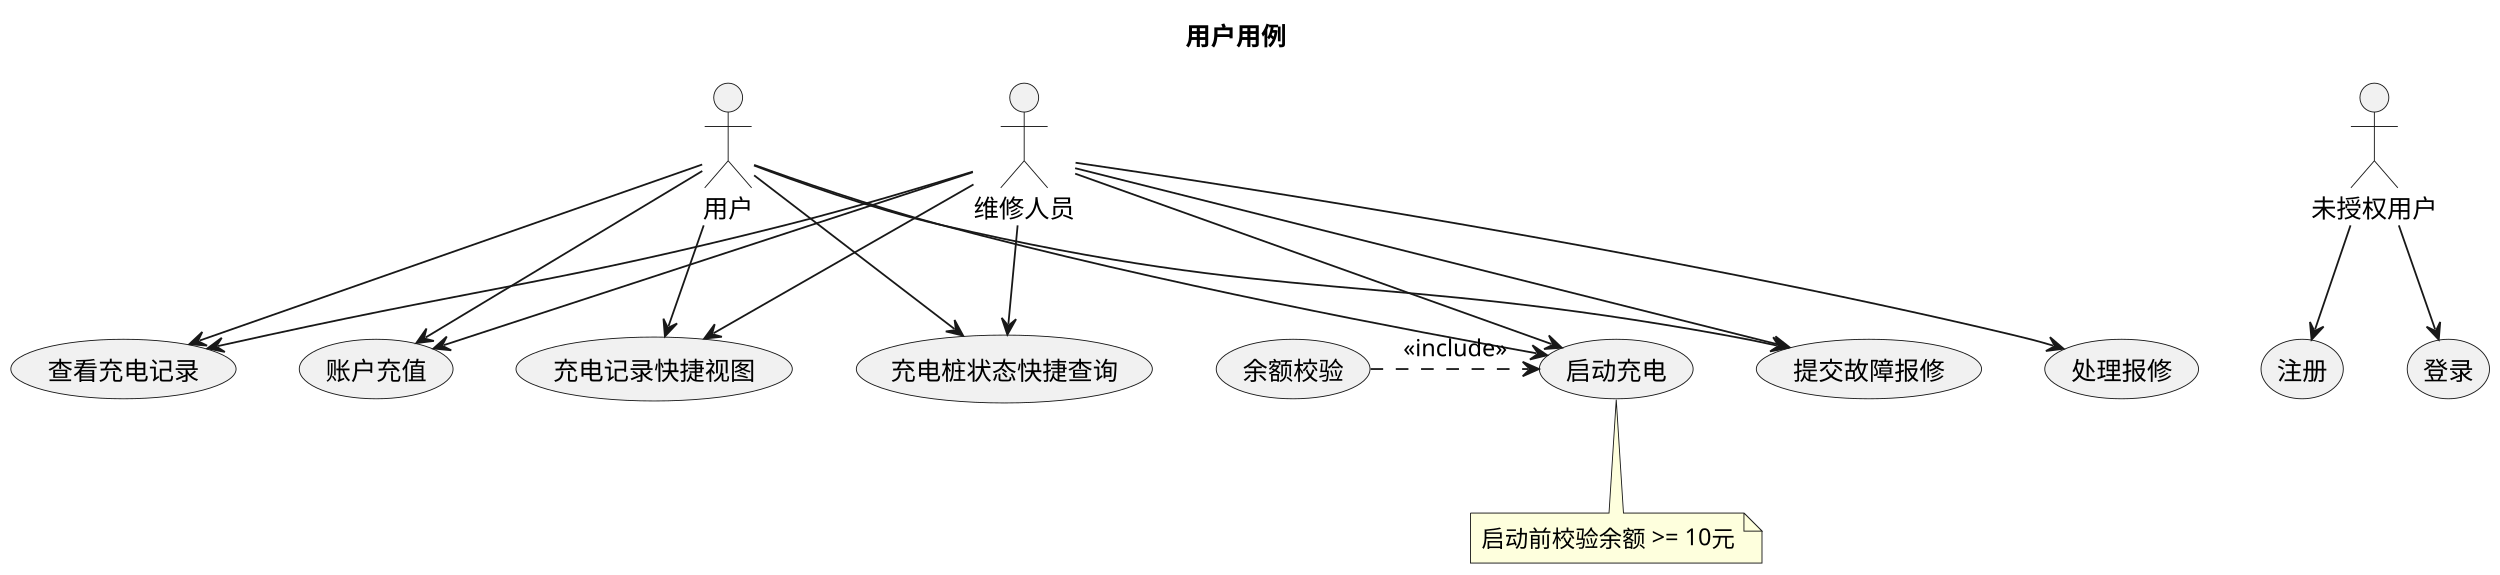
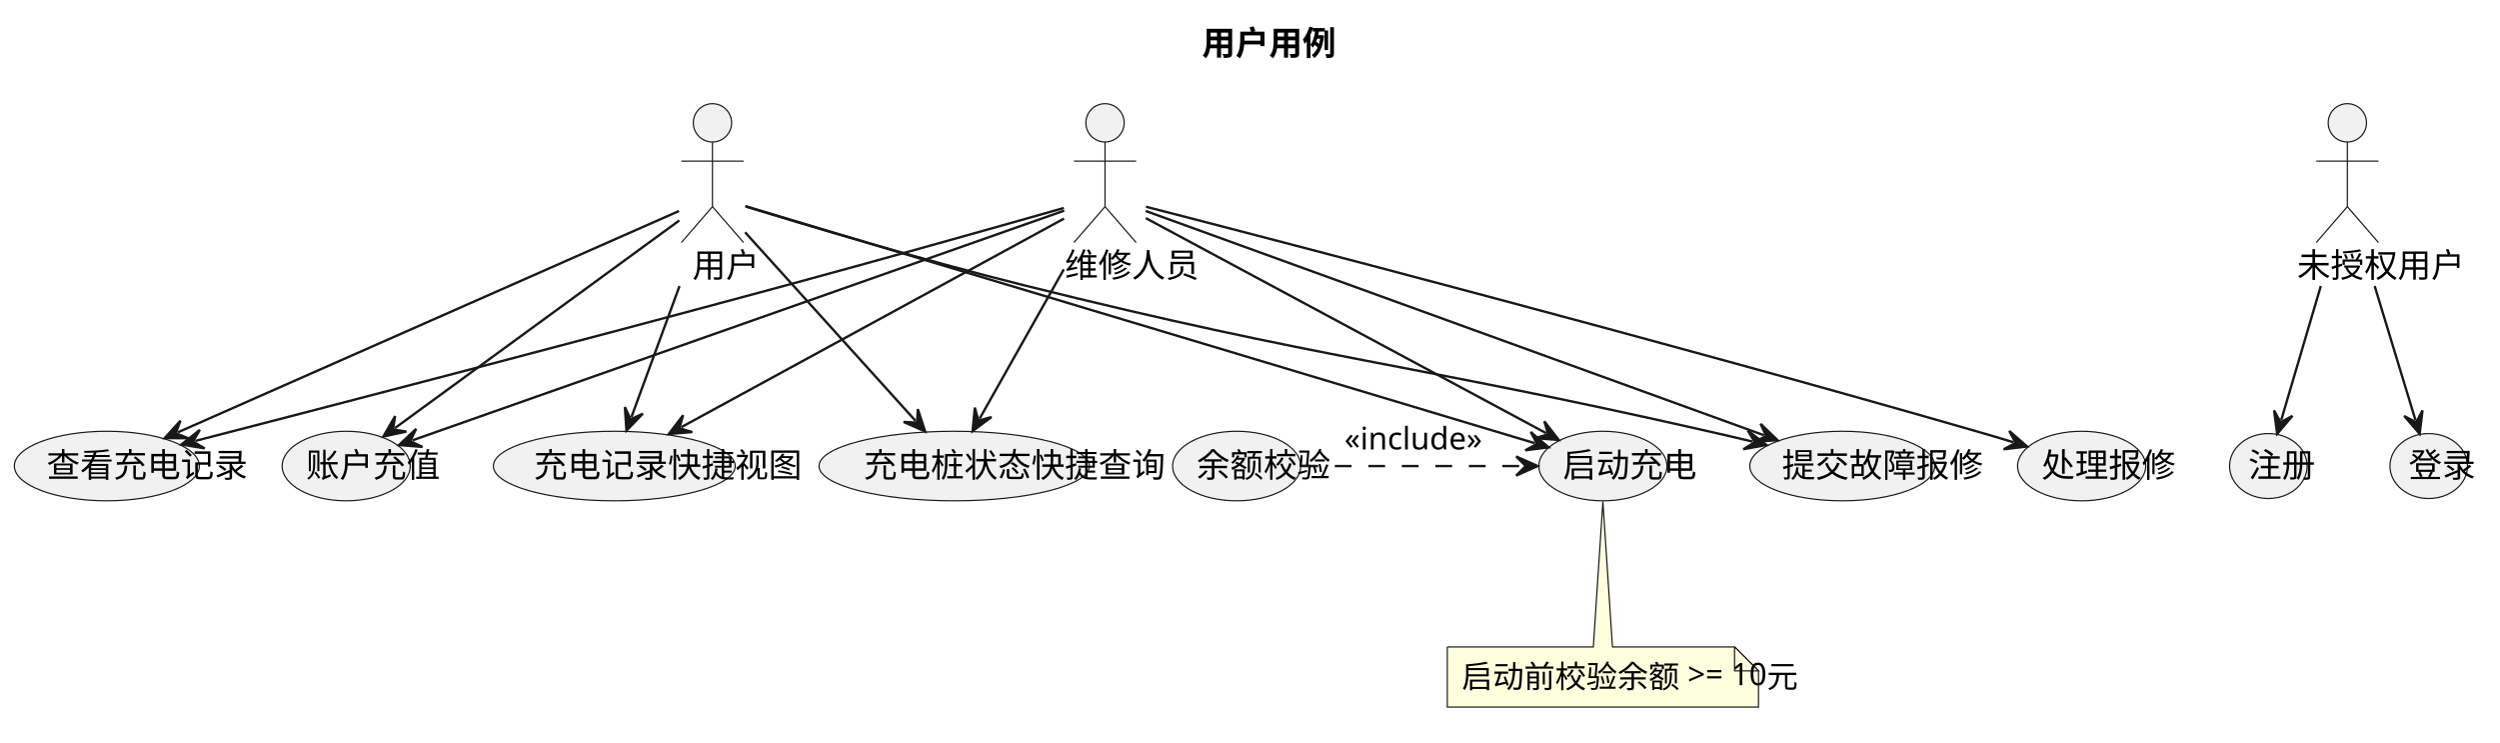
- <svg xmlns="http://www.w3.org/2000/svg" contentStyleType="text/css" data-diagram-type="DESCRIPTION" height="318px" preserveAspectRatio="none" style="width:1385px;height:318px;background:#FFFFFF;" version="1.1" viewBox="0 0 1385 318" width="1385px" zoomAndPan="magnify">
+ <svg xmlns="http://www.w3.org/2000/svg" contentStyleType="text/css" data-diagram-type="DESCRIPTION" height="310px" preserveAspectRatio="none" style="width:1044px;height:310px;background:#FFFFFF;" version="1.1" viewBox="0 0 1044 310" width="1044px" zoomAndPan="magnify">
  <defs />
  <g>
    <g class="title" data-source-line="1">
-       <text fill="#000000" font-family="sans-serif" font-size="14" font-weight="bold" lengthAdjust="spacing" textLength="57.75" x="656.724" y="24.966">用户用例</text>
+       <text fill="#000000" font-family="sans-serif" font-size="14" font-weight="700" lengthAdjust="spacing" textLength="33.605" x="502.121" y="22.995">用户用例</text>
    </g>
-     <g class="entity" data-entity="G" data-source-line="4" data-uid="ent0002" id="entity_G">
-       <ellipse cx="1315.4" cy="54.068" fill="#F1F1F1" rx="8" ry="8" style="stroke:#181818;stroke-width:0.5;" />
-       <path d="M1315.4,62.068 L1315.4,89.068 M1302.4,70.068 L1328.4,70.068 M1315.4,89.068 L1302.4,104.068 M1315.4,89.068 L1328.4,104.068" fill="none" style="stroke:#181818;stroke-width:0.5;" />
-       <text fill="#000000" font-family="sans-serif" font-size="14" lengthAdjust="spacing" textLength="70" x="1280.4" y="120.534">未授权用户</text>
+     <g class="entity" data-qualified-name="G" data-source-line="4" id="ent0002">
+       <ellipse cx="980.643" cy="51.297" fill="#F1F1F1" rx="8" ry="8" style="stroke:#181818;stroke-width:0.5;" />
+       <path d="M980.643,59.297 L980.643,86.297 M967.643,67.297 L993.643,67.297 M980.643,86.297 L967.643,101.297 M980.643,86.297 L993.643,101.297" fill="none" style="stroke:#181818;stroke-width:0.5;" />
+       <text fill="#000000" font-family="sans-serif" font-size="14" lengthAdjust="spacing" textLength="42.007" x="959.64" y="115.792">未授权用户</text>
    </g>
-     <g class="entity" data-entity="U" data-source-line="5" data-uid="ent0003" id="entity_U">
-       <ellipse cx="403.4" cy="54.068" fill="#F1F1F1" rx="8" ry="8" style="stroke:#181818;stroke-width:0.5;" />
-       <path d="M403.4,62.068 L403.4,89.068 M390.4,70.068 L416.4,70.068 M403.4,89.068 L390.4,104.068 M403.4,89.068 L416.4,104.068" fill="none" style="stroke:#181818;stroke-width:0.5;" />
-       <text fill="#000000" font-family="sans-serif" font-size="14" lengthAdjust="spacing" textLength="28" x="389.4" y="120.534">用户</text>
+     <g class="entity" data-qualified-name="U" data-source-line="5" id="ent0003">
+       <ellipse cx="297.64" cy="51.297" fill="#F1F1F1" rx="8" ry="8" style="stroke:#181818;stroke-width:0.5;" />
+       <path d="M297.64,59.297 L297.64,86.297 M284.64,67.297 L310.64,67.297 M297.64,86.297 L284.64,101.297 M297.64,86.297 L310.64,101.297" fill="none" style="stroke:#181818;stroke-width:0.5;" />
+       <text fill="#000000" font-family="sans-serif" font-size="14" lengthAdjust="spacing" textLength="16.803" x="289.239" y="115.792">用户</text>
    </g>
-     <g class="entity" data-entity="M" data-source-line="6" data-uid="ent0004" id="entity_M">
-       <ellipse cx="567.4" cy="54.068" fill="#F1F1F1" rx="8" ry="8" style="stroke:#181818;stroke-width:0.5;" />
-       <path d="M567.4,62.068 L567.4,89.068 M554.4,70.068 L580.4,70.068 M567.4,89.068 L554.4,104.068 M567.4,89.068 L580.4,104.068" fill="none" style="stroke:#181818;stroke-width:0.5;" />
-       <text fill="#000000" font-family="sans-serif" font-size="14" lengthAdjust="spacing" textLength="56" x="539.4" y="120.534">维修人员</text>
+     <g class="entity" data-qualified-name="M" data-source-line="6" id="ent0004">
+       <ellipse cx="461.643" cy="51.297" fill="#F1F1F1" rx="8" ry="8" style="stroke:#181818;stroke-width:0.5;" />
+       <path d="M461.643,59.297 L461.643,86.297 M448.643,67.297 L474.643,67.297 M461.643,86.297 L448.643,101.297 M461.643,86.297 L474.643,101.297" fill="none" style="stroke:#181818;stroke-width:0.5;" />
+       <text fill="#000000" font-family="sans-serif" font-size="14" lengthAdjust="spacing" textLength="33.605" x="444.84" y="115.792">维修人员</text>
    </g>
-     <g class="entity" data-entity="REG" data-source-line="8" data-uid="ent0005" id="entity_REG">
-       <ellipse cx="1275.399" cy="204.441" fill="#F1F1F1" rx="22.799" ry="16.483" style="stroke:#181818;stroke-width:0.5;" />
-       <text fill="#000000" font-family="sans-serif" font-size="14" lengthAdjust="spacing" textLength="28" x="1261.399" y="210.475">注册</text>
+     <g class="entity" data-qualified-name="REG" data-source-line="8" id="ent0005">
+       <ellipse cx="947.643" cy="194.62" fill="#F1F1F1" rx="16.203" ry="13.563" style="stroke:#181818;stroke-width:0.5;" />
+       <text fill="#000000" font-family="sans-serif" font-size="14" lengthAdjust="spacing" textLength="16.803" x="939.242" y="199.268">注册</text>
    </g>
-     <g class="entity" data-entity="LOG" data-source-line="9" data-uid="ent0006" id="entity_LOG">
-       <ellipse cx="1356.399" cy="204.441" fill="#F1F1F1" rx="22.799" ry="16.483" style="stroke:#181818;stroke-width:0.5;" />
-       <text fill="#000000" font-family="sans-serif" font-size="14" lengthAdjust="spacing" textLength="28" x="1342.399" y="210.475">登录</text>
+     <g class="entity" data-qualified-name="LOG" data-source-line="9" id="ent0006">
+       <ellipse cx="1014.643" cy="194.62" fill="#F1F1F1" rx="16.203" ry="13.563" style="stroke:#181818;stroke-width:0.5;" />
+       <text fill="#000000" font-family="sans-serif" font-size="14" lengthAdjust="spacing" textLength="16.803" x="1006.242" y="199.268">登录</text>
    </g>
-     <g class="entity" data-entity="RCH" data-source-line="10" data-uid="ent0007" id="entity_RCH">
-       <ellipse cx="208.398" cy="204.441" fill="#F1F1F1" rx="42.598" ry="16.483" style="stroke:#181818;stroke-width:0.5;" />
-       <text fill="#000000" font-family="sans-serif" font-size="14" lengthAdjust="spacing" textLength="56" x="180.398" y="210.475">账户充值</text>
+     <g class="entity" data-qualified-name="RCH" data-source-line="10" id="ent0007">
+       <ellipse cx="144.643" cy="194.62" fill="#F1F1F1" rx="26.763" ry="14.524" style="stroke:#181818;stroke-width:0.5;" />
+       <text fill="#000000" font-family="sans-serif" font-size="14" lengthAdjust="spacing" textLength="33.605" x="127.84" y="199.269">账户充值</text>
    </g>
-     <g class="entity" data-entity="CS" data-source-line="11" data-uid="ent0008" id="entity_CS">
-       <ellipse cx="895.398" cy="204.441" fill="#F1F1F1" rx="42.598" ry="16.483" style="stroke:#181818;stroke-width:0.5;" />
-       <text fill="#000000" font-family="sans-serif" font-size="14" lengthAdjust="spacing" textLength="56" x="867.398" y="210.475">启动充电</text>
+     <g class="entity" data-qualified-name="CS" data-source-line="11" id="ent0008">
+       <ellipse cx="669.643" cy="194.62" fill="#F1F1F1" rx="26.763" ry="14.524" style="stroke:#181818;stroke-width:0.5;" />
+       <text fill="#000000" font-family="sans-serif" font-size="14" lengthAdjust="spacing" textLength="33.605" x="652.84" y="199.269">启动充电</text>
    </g>
-     <g class="entity" data-entity="BAL" data-source-line="12" data-uid="ent0009" id="entity_BAL">
-       <ellipse cx="716.398" cy="204.441" fill="#F1F1F1" rx="42.598" ry="16.483" style="stroke:#181818;stroke-width:0.5;" />
-       <text fill="#000000" font-family="sans-serif" font-size="14" lengthAdjust="spacing" textLength="56" x="688.398" y="210.475">余额校验</text>
+     <g class="entity" data-qualified-name="BAL" data-source-line="12" id="ent0009">
+       <ellipse cx="516.643" cy="194.62" fill="#F1F1F1" rx="26.763" ry="14.524" style="stroke:#181818;stroke-width:0.5;" />
+       <text fill="#000000" font-family="sans-serif" font-size="14" lengthAdjust="spacing" textLength="33.605" x="499.84" y="199.269">余额校验</text>
    </g>
-     <g class="entity" data-entity="VCR" data-source-line="13" data-uid="ent0010" id="entity_VCR">
-       <ellipse cx="68.397" cy="204.441" fill="#F1F1F1" rx="62.397" ry="16.483" style="stroke:#181818;stroke-width:0.5;" />
-       <text fill="#000000" font-family="sans-serif" font-size="14" lengthAdjust="spacing" textLength="84" x="26.397" y="210.475">查看充电记录</text>
+     <g class="entity" data-qualified-name="VCR" data-source-line="13" id="ent0010">
+       <ellipse cx="44.644" cy="194.62" fill="#F1F1F1" rx="38.644" ry="14.524" style="stroke:#181818;stroke-width:0.5;" />
+       <text fill="#000000" font-family="sans-serif" font-size="14" lengthAdjust="spacing" textLength="50.408" x="19.44" y="199.269">查看充电记录</text>
    </g>
-     <g class="entity" data-entity="SRT" data-source-line="14" data-uid="ent0011" id="entity_SRT">
-       <ellipse cx="1035.397" cy="204.441" fill="#F1F1F1" rx="62.397" ry="16.483" style="stroke:#181818;stroke-width:0.5;" />
-       <text fill="#000000" font-family="sans-serif" font-size="14" lengthAdjust="spacing" textLength="84" x="993.397" y="210.475">提交故障报修</text>
+     <g class="entity" data-qualified-name="SRT" data-source-line="14" id="ent0011">
+       <ellipse cx="769.644" cy="194.62" fill="#F1F1F1" rx="38.644" ry="14.524" style="stroke:#181818;stroke-width:0.5;" />
+       <text fill="#000000" font-family="sans-serif" font-size="14" lengthAdjust="spacing" textLength="50.408" x="744.44" y="199.269">提交故障报修</text>
    </g>
-     <g class="entity" data-entity="HR" data-source-line="15" data-uid="ent0012" id="entity_HR">
-       <ellipse cx="1175.398" cy="204.441" fill="#F1F1F1" rx="42.598" ry="16.483" style="stroke:#181818;stroke-width:0.5;" />
-       <text fill="#000000" font-family="sans-serif" font-size="14" lengthAdjust="spacing" textLength="56" x="1147.398" y="210.475">处理报修</text>
+     <g class="entity" data-qualified-name="HR" data-source-line="15" id="ent0012">
+       <ellipse cx="869.643" cy="194.62" fill="#F1F1F1" rx="26.763" ry="14.524" style="stroke:#181818;stroke-width:0.5;" />
+       <text fill="#000000" font-family="sans-serif" font-size="14" lengthAdjust="spacing" textLength="33.605" x="852.84" y="199.269">处理报修</text>
    </g>
-     <g class="entity" data-entity="QV" data-source-line="16" data-uid="ent0013" id="entity_QV">
-       <ellipse cx="362.402" cy="204.436" fill="#F1F1F1" rx="76.542" ry="17.708" style="stroke:#181818;stroke-width:0.5;" />
-       <text fill="#000000" font-family="sans-serif" font-size="14" lengthAdjust="spacing" textLength="112" x="306.402" y="210.47">充电记录快捷视图</text>
+     <g class="entity" data-qualified-name="QV" data-source-line="16" id="ent0013">
+       <ellipse cx="256.635" cy="194.62" fill="#F1F1F1" rx="50.525" ry="14.524" style="stroke:#181818;stroke-width:0.5;" />
+       <text fill="#000000" font-family="sans-serif" font-size="14" lengthAdjust="spacing" textLength="67.211" x="223.03" y="199.269">充电记录快捷视图</text>
    </g>
-     <g class="entity" data-entity="QC" data-source-line="17" data-uid="ent0014" id="entity_QC">
-       <ellipse cx="556.403" cy="204.438" fill="#F1F1F1" rx="82.003" ry="18.8" style="stroke:#181818;stroke-width:0.5;" />
-       <text fill="#000000" font-family="sans-serif" font-size="14" lengthAdjust="spacing" textLength="126" x="493.403" y="210.472">充电桩状态快捷查询</text>
+     <g class="entity" data-qualified-name="QC" data-source-line="17" id="ent0014">
+       <ellipse cx="398.636" cy="194.62" fill="#F1F1F1" rx="56.466" ry="14.524" style="stroke:#181818;stroke-width:0.5;" />
+       <text fill="#000000" font-family="sans-serif" font-size="14" lengthAdjust="spacing" textLength="75.612" x="360.83" y="199.269">充电桩状态快捷查询</text>
    </g>
-     <g class="entity" data-entity="GMN32" data-source-line="36" data-uid="ent0033" id="entity_GMN32">
-       <path d="M814.64,284.238 L814.64,311.944 A0,0 0 0 0 814.64,311.944 L976.144,311.944 A0,0 0 0 0 976.144,311.944 L976.144,294.238 L966.144,284.238 L899.4,284.238 L895.4,221.408 L891.4,284.238 L814.64,284.238 A0,0 0 0 0 814.64,284.238" fill="#FEFFDD" style="stroke:#181818;stroke-width:0.5;" />
-       <path d="M966.144,284.238 L966.144,294.238 L976.144,294.238 L966.144,284.238" fill="#FEFFDD" style="stroke:#181818;stroke-width:0.5;" />
-       <text fill="#000000" font-family="sans-serif" font-size="13" lengthAdjust="spacing" textLength="140.504" x="820.64" y="303.135">启动前校验余额 &gt;= 10元</text>
+     <g class="entity" data-qualified-name="GMN32" data-source-line="36" id="ent0033">
+       <path d="M604.64,270.147 L604.64,295.28 A0,0 0 0 0 604.64,295.28 L734.642,295.28 A0,0 0 0 0 734.642,295.28 L734.642,280.147 L724.642,270.147 L673.64,270.147 L669.64,209.457 L665.64,270.147 L604.64,270.147 A0,0 0 0 0 604.64,270.147" fill="#FEFFDD" style="stroke:#181818;stroke-width:0.5;" />
+       <path d="M724.642,270.147 L724.642,280.147 L734.642,280.147 L724.642,270.147" fill="#FEFFDD" style="stroke:#181818;stroke-width:0.5;" />
+       <text fill="#000000" font-family="sans-serif" font-size="13" lengthAdjust="spacing" textLength="109.002" x="610.64" y="287.214">启动前校验余额 &gt;= 10元</text>
    </g>
-     <g class="link" data-entity-1="G" data-entity-2="REG" data-source-line="19" data-uid="lnk15" id="link_G_REG">
-       <path d="M1302.19,124.848 C1294.82,146.478 1287.988,166.53 1282.538,182.5" fill="none" id="G-to-REG" style="stroke:#181818;stroke-width:1;" />
-       <polygon fill="#181818" points="1280.6,188.178,1287.292,180.952,1282.215,183.446,1279.721,178.368,1280.6,188.178" style="stroke:#181818;stroke-width:1;" />
+     <g class="link" data-entity-1="ent0002" data-entity-2="ent0005" data-link-type="dependency" data-source-line="19" id="lnk15">
+       <path d="M969.56,119.447 C963.23,140.857 957.409,160.572 953.029,175.412" fill="none" id="G-to-REG" style="stroke:#181818;stroke-width:1;" />
+       <polygon fill="#181818" points="951.33,181.167,957.714,173.667,952.745,176.371,950.041,171.403,951.33,181.167" style="stroke:#181818;stroke-width:1;" />
    </g>
-     <g class="link" data-entity-1="G" data-entity-2="LOG" data-source-line="20" data-uid="lnk16" id="link_G_LOG">
-       <path d="M1328.94,124.848 C1336.49,146.478 1343.498,166.545 1349.088,182.515" fill="none" id="G-to-LOG" style="stroke:#181818;stroke-width:1;" />
-       <polygon fill="#181818" points="1351.07,188.178,1351.872,178.362,1349.418,183.459,1344.321,181.005,1351.07,188.178" style="stroke:#181818;stroke-width:1;" />
+     <g class="link" data-entity-1="ent0002" data-entity-2="ent0006" data-link-type="dependency" data-source-line="20" id="lnk16">
+       <path d="M992.06,119.447 C998.58,140.857 1004.582,160.587 1009.102,175.427" fill="none" id="G-to-LOG" style="stroke:#181818;stroke-width:1;" />
+       <polygon fill="#181818" points="1010.85,181.167,1012.054,171.392,1009.393,176.384,1004.401,173.723,1010.85,181.167" style="stroke:#181818;stroke-width:1;" />
    </g>
-     <g class="link" data-entity-1="U" data-entity-2="RCH" data-source-line="21" data-uid="lnk17" id="link_U_RCH">
-       <path d="M389.06,94.738 C355.37,115.008 276.131,162.684 235.751,186.984" fill="none" id="U-to-RCH" style="stroke:#181818;stroke-width:1;" />
-       <polygon fill="#181818" points="230.61,190.078,240.384,188.865,234.894,187.5,236.259,182.01,230.61,190.078" style="stroke:#181818;stroke-width:1;" />
+     <g class="link" data-entity-1="ent0003" data-entity-2="ent0007" data-link-type="dependency" data-source-line="21" id="lnk17">
+       <path d="M283.8,92.057 C255.26,112.887 194.907,156.941 164.997,178.761" fill="none" id="U-to-RCH" style="stroke:#181818;stroke-width:1;" />
+       <polygon fill="#181818" points="160.15,182.297,169.778,180.224,164.189,179.35,165.063,173.761,160.15,182.297" style="stroke:#181818;stroke-width:1;" />
    </g>
-     <g class="link" data-entity-1="U" data-entity-2="CS" data-source-line="22" data-uid="lnk18" id="link_U_CS">
-       <path d="M417.78,91.358 C439.85,99.298 483.51,114.498 521.4,124.638 C642.7,157.128 783.143,183.595 851.213,195.734" fill="none" id="U-to-CS" style="stroke:#181818;stroke-width:1;" />
-       <polygon fill="#181818" points="857.12,196.788,848.962,191.27,852.198,195.91,847.558,199.146,857.12,196.788" style="stroke:#181818;stroke-width:1;" />
+     <g class="link" data-entity-1="ent0003" data-entity-2="ent0008" data-link-type="dependency" data-source-line="22" id="lnk18">
+       <path d="M311.32,86.057 C367.03,102.777 571.403,164.132 641.203,185.082" fill="none" id="U-to-CS" style="stroke:#181818;stroke-width:1;" />
+       <polygon fill="#181818" points="646.95,186.807,639.48,180.388,642.161,185.369,637.18,188.051,646.95,186.807" style="stroke:#181818;stroke-width:1;" />
    </g>
-     <g class="link" data-entity-1="U" data-entity-2="VCR" data-source-line="23" data-uid="lnk19" id="link_U_VCR">
-       <path d="M389,91.148 C339.91,108.348 183.723,163.044 110.553,188.674" fill="none" id="U-to-VCR" style="stroke:#181818;stroke-width:1;" />
-       <polygon fill="#181818" points="104.89,190.658,114.706,191.458,109.609,189.005,112.062,183.907,104.89,190.658" style="stroke:#181818;stroke-width:1;" />
+     <g class="link" data-entity-1="ent0003" data-entity-2="ent0010" data-link-type="dependency" data-source-line="23" id="lnk19">
+       <path d="M283.68,88.107 C242.45,106.307 126.369,157.543 74.279,180.543" fill="none" id="U-to-VCR" style="stroke:#181818;stroke-width:1;" />
+       <polygon fill="#181818" points="68.79,182.967,78.639,182.991,73.364,180.947,75.407,175.672,68.79,182.967" style="stroke:#181818;stroke-width:1;" />
    </g>
-     <g class="link" data-entity-1="U" data-entity-2="SRT" data-source-line="24" data-uid="lnk20" id="link_U_SRT">
-       <path d="M417.7,91.688 C439.67,100.048 483.19,115.788 521.4,124.638 C711.16,168.598 763.73,150.908 955.4,185.638 C966.74,187.698 973.052,188.931 984.392,191.441" fill="none" id="U-to-SRT" style="stroke:#181818;stroke-width:1;" />
-       <polygon fill="#181818" points="990.25,192.738,982.327,186.887,985.368,191.657,980.598,194.698,990.25,192.738" style="stroke:#181818;stroke-width:1;" />
+     <g class="link" data-entity-1="ent0003" data-entity-2="ent0011" data-link-type="dependency" data-source-line="24" id="lnk20">
+       <path d="M311.6,86.277 C335.32,93.557 385.05,108.487 427.64,119.097 C553.76,150.527 586.91,151.287 713.64,180.097 C721.54,181.897 724.216,182.504 732.156,184.414" fill="none" id="U-to-SRT" style="stroke:#181818;stroke-width:1;" />
+       <polygon fill="#181818" points="737.99,185.817,730.175,179.823,733.129,184.648,728.304,187.601,737.99,185.817" style="stroke:#181818;stroke-width:1;" />
    </g>
-     <g class="link" data-entity-1="U" data-entity-2="QV" data-source-line="25" data-uid="lnk21" id="link_U_QV">
-       <path d="M389.86,124.848 C382.58,145.678 375.962,164.645 370.342,180.705" fill="none" id="U-to-QV" style="stroke:#181818;stroke-width:1;" />
-       <polygon fill="#181818" points="368.36,186.368,375.108,179.194,370.012,181.649,367.557,176.552,368.36,186.368" style="stroke:#181818;stroke-width:1;" />
+     <g class="link" data-entity-1="ent0003" data-entity-2="ent0013" data-link-type="dependency" data-source-line="25" id="lnk21">
+       <path d="M283.88,119.447 C276.25,140.227 269.29,159.195 263.78,174.185" fill="none" id="U-to-QV" style="stroke:#181818;stroke-width:1;" />
+       <polygon fill="#181818" points="261.71,179.817,268.57,172.75,263.435,175.124,261.061,169.989,261.71,179.817" style="stroke:#181818;stroke-width:1;" />
    </g>
-     <g class="link" data-entity-1="U" data-entity-2="QC" data-source-line="26" data-uid="lnk22" id="link_U_QC">
-       <path d="M417.79,97.148 C444.42,117.568 496.819,157.746 528.789,182.266" fill="none" id="U-to-QC" style="stroke:#181818;stroke-width:1;" />
-       <polygon fill="#181818" points="533.55,185.918,528.843,177.267,529.582,182.875,523.974,183.615,533.55,185.918" style="stroke:#181818;stroke-width:1;" />
+     <g class="link" data-entity-1="ent0003" data-entity-2="ent0014" data-link-type="dependency" data-source-line="26" id="lnk22">
+       <path d="M311.27,97.007 C331.08,118.917 363.524,154.798 382.474,175.738" fill="none" id="U-to-QC" style="stroke:#181818;stroke-width:1;" />
+       <polygon fill="#181818" points="386.5,180.187,383.427,170.83,383.145,176.48,377.495,176.198,386.5,180.187" style="stroke:#181818;stroke-width:1;" />
    </g>
-     <g class="link" data-entity-1="M" data-entity-2="RCH" data-source-line="27" data-uid="lnk23" id="link_M_RCH">
-       <path d="M538.93,95.408 C472.84,117.008 315.103,168.564 245.883,191.194" fill="none" id="M-to-RCH" style="stroke:#181818;stroke-width:1;" />
-       <polygon fill="#181818" points="240.18,193.058,249.977,194.063,244.933,191.504,247.492,186.459,240.18,193.058" style="stroke:#181818;stroke-width:1;" />
+     <g class="link" data-entity-1="ent0004" data-entity-2="ent0007" data-link-type="dependency" data-source-line="27" id="lnk23">
+       <path d="M444.6,87.957 C391.1,106.797 232.179,162.783 172.339,183.863" fill="none" id="M-to-RCH" style="stroke:#181818;stroke-width:1;" />
+       <polygon fill="#181818" points="166.68,185.857,176.498,186.639,171.396,184.196,173.84,179.094,166.68,185.857" style="stroke:#181818;stroke-width:1;" />
    </g>
-     <g class="link" data-entity-1="M" data-entity-2="CS" data-source-line="28" data-uid="lnk24" id="link_M_CS">
-       <path d="M595.65,96.208 C657.03,118.168 796.461,168.047 859.561,190.617" fill="none" id="M-to-CS" style="stroke:#181818;stroke-width:1;" />
-       <polygon fill="#181818" points="865.21,192.638,858.083,185.84,860.502,190.954,855.389,193.373,865.21,192.638" style="stroke:#181818;stroke-width:1;" />
+     <g class="link" data-entity-1="ent0004" data-entity-2="ent0008" data-link-type="dependency" data-source-line="28" id="lnk24">
+       <path d="M478.67,91.087 C517.28,111.817 605.973,159.439 645.913,180.879" fill="none" id="M-to-CS" style="stroke:#181818;stroke-width:1;" />
+       <polygon fill="#181818" points="651.2,183.717,645.162,175.936,646.795,181.352,641.378,182.984,651.2,183.717" style="stroke:#181818;stroke-width:1;" />
    </g>
-     <g class="link" data-entity-1="M" data-entity-2="VCR" data-source-line="29" data-uid="lnk25" id="link_M_VCR">
-       <path d="M538.98,95.068 C512.36,103.308 471.4,115.578 435.4,124.638 C308.94,156.488 275.82,157.928 148.4,185.638 C137.55,187.998 131.748,189.281 120.768,191.711" fill="none" id="M-to-VCR" style="stroke:#181818;stroke-width:1;" />
-       <polygon fill="#181818" points="114.91,193.008,124.562,194.969,119.792,191.928,122.833,187.158,114.91,193.008" style="stroke:#181818;stroke-width:1;" />
+     <g class="link" data-entity-1="ent0004" data-entity-2="ent0010" data-link-type="dependency" data-source-line="29" id="lnk25">
+       <path d="M444.45,86.847 C419.13,94.037 370.3,107.817 328.64,119.097 C236.88,143.947 133.9,170.651 81.591,184.121" fill="none" id="M-to-VCR" style="stroke:#181818;stroke-width:1;" />
+       <polygon fill="#181818" points="75.78,185.617,85.493,187.246,80.622,184.37,83.498,179.499,75.78,185.617" style="stroke:#181818;stroke-width:1;" />
    </g>
-     <g class="link" data-entity-1="M" data-entity-2="SRT" data-source-line="30" data-uid="lnk26" id="link_M_SRT">
-       <path d="M595.62,93.178 C674.27,112.898 890.57,167.129 985.58,190.949" fill="none" id="M-to-SRT" style="stroke:#181818;stroke-width:1;" />
-       <polygon fill="#181818" points="991.4,192.408,983.643,186.339,986.55,191.192,981.697,194.099,991.4,192.408" style="stroke:#181818;stroke-width:1;" />
+     <g class="link" data-entity-1="ent0004" data-entity-2="ent0011" data-link-type="dependency" data-source-line="30" id="lnk26">
+       <path d="M478.64,88.107 C529.46,106.537 674.929,159.282 736.959,181.772" fill="none" id="M-to-SRT" style="stroke:#181818;stroke-width:1;" />
+       <polygon fill="#181818" points="742.6,183.817,735.502,176.989,737.899,182.113,732.775,184.51,742.6,183.817" style="stroke:#181818;stroke-width:1;" />
    </g>
-     <g class="link" data-entity-1="M" data-entity-2="HR" data-source-line="31" data-uid="lnk27" id="link_M_HR">
-       <path d="M595.86,90.158 C677.39,101.998 918.58,138.718 1115.4,185.638 C1124.49,187.808 1128.489,188.819 1137.439,191.479" fill="none" id="M-to-HR" style="stroke:#181818;stroke-width:1;" />
-       <polygon fill="#181818" points="1143.19,193.188,1135.703,186.79,1138.397,191.763,1133.423,194.458,1143.19,193.188" style="stroke:#181818;stroke-width:1;" />
+     <g class="link" data-entity-1="ent0004" data-entity-2="ent0012" data-link-type="dependency" data-source-line="31" id="lnk27">
+       <path d="M478.76,86.337 C530.95,99.767 692.64,141.737 825.64,180.097 C832.55,182.087 834.304,182.596 841.114,184.686" fill="none" id="M-to-HR" style="stroke:#181818;stroke-width:1;" />
+       <polygon fill="#181818" points="846.85,186.447,839.42,179.982,842.07,184.98,837.072,187.63,846.85,186.447" style="stroke:#181818;stroke-width:1;" />
    </g>
-     <g class="link" data-entity-1="M" data-entity-2="QV" data-source-line="32" data-uid="lnk28" id="link_M_QV">
-       <path d="M539.32,102.178 C500.07,124.648 434.417,162.217 395.337,184.587" fill="none" id="M-to-QV" style="stroke:#181818;stroke-width:1;" />
-       <polygon fill="#181818" points="390.13,187.568,399.928,186.568,394.469,185.084,395.954,179.625,390.13,187.568" style="stroke:#181818;stroke-width:1;" />
+     <g class="link" data-entity-1="ent0004" data-entity-2="ent0013" data-link-type="dependency" data-source-line="32" id="lnk28">
+       <path d="M444.52,91.277 C407.66,111.357 326.089,155.798 284.659,178.357" fill="none" id="M-to-QV" style="stroke:#181818;stroke-width:1;" />
+       <polygon fill="#181818" points="279.39,181.227,289.207,180.436,283.781,178.836,285.381,173.41,279.39,181.227" style="stroke:#181818;stroke-width:1;" />
    </g>
-     <g class="link" data-entity-1="M" data-entity-2="QC" data-source-line="33" data-uid="lnk29" id="link_M_QC">
-       <path d="M563.76,124.848 C561.85,145.278 560.148,163.384 558.648,179.454" fill="none" id="M-to-QC" style="stroke:#181818;stroke-width:1;" />
-       <polygon fill="#181818" points="558.09,185.428,562.909,176.839,558.555,180.45,554.944,176.095,558.09,185.428" style="stroke:#181818;stroke-width:1;" />
+     <g class="link" data-entity-1="ent0004" data-entity-2="ent0014" data-link-type="dependency" data-source-line="33" id="lnk29">
+       <path d="M444.43,112.467 C431.97,134.547 418.679,158.112 409.259,174.802" fill="none" id="M-to-QC" style="stroke:#181818;stroke-width:1;" />
+       <polygon fill="#181818" points="406.31,180.027,414.217,174.155,408.768,175.673,407.25,170.223,406.31,180.027" style="stroke:#181818;stroke-width:1;" />
    </g>
-     <g class="link" data-entity-1="BAL" data-entity-2="CS" data-source-line="35" data-uid="lnk31" id="link_BAL_CS">
-       <path d="M759.27,204.438 C787.51,204.438 818.33,204.438 846.56,204.438" fill="none" id="BAL-to-CS" style="stroke:#181818;stroke-width:1;stroke-dasharray:7,7;" />
-       <polygon fill="#181818" points="852.56,204.438,843.56,200.438,847.56,204.438,843.56,208.438,852.56,204.438" style="stroke:#181818;stroke-width:1;" />
-       <text fill="#000000" font-family="sans-serif" font-size="13" lengthAdjust="spacing" textLength="57.577" x="777.4" y="197.335">«include»</text>
+     <g class="link" data-entity-1="ent0009" data-entity-2="ent0008" data-link-type="dependency" data-source-line="35" id="lnk31">
+       <path d="M543.65,194.617 C571.44,194.617 608.51,194.617 636.4,194.617" fill="none" id="BAL-to-CS" style="stroke:#181818;stroke-width:1;stroke-dasharray:7,7;" />
+       <polygon fill="#181818" points="642.4,194.617,633.4,190.617,637.4,194.617,633.4,198.617,642.4,194.617" style="stroke:#181818;stroke-width:1;" />
+       <text fill="#000000" font-family="sans-serif" font-size="13" lengthAdjust="spacing" textLength="63.007" x="561.64" y="187.684">«include»</text>
    </g>
  </g>
</svg>
